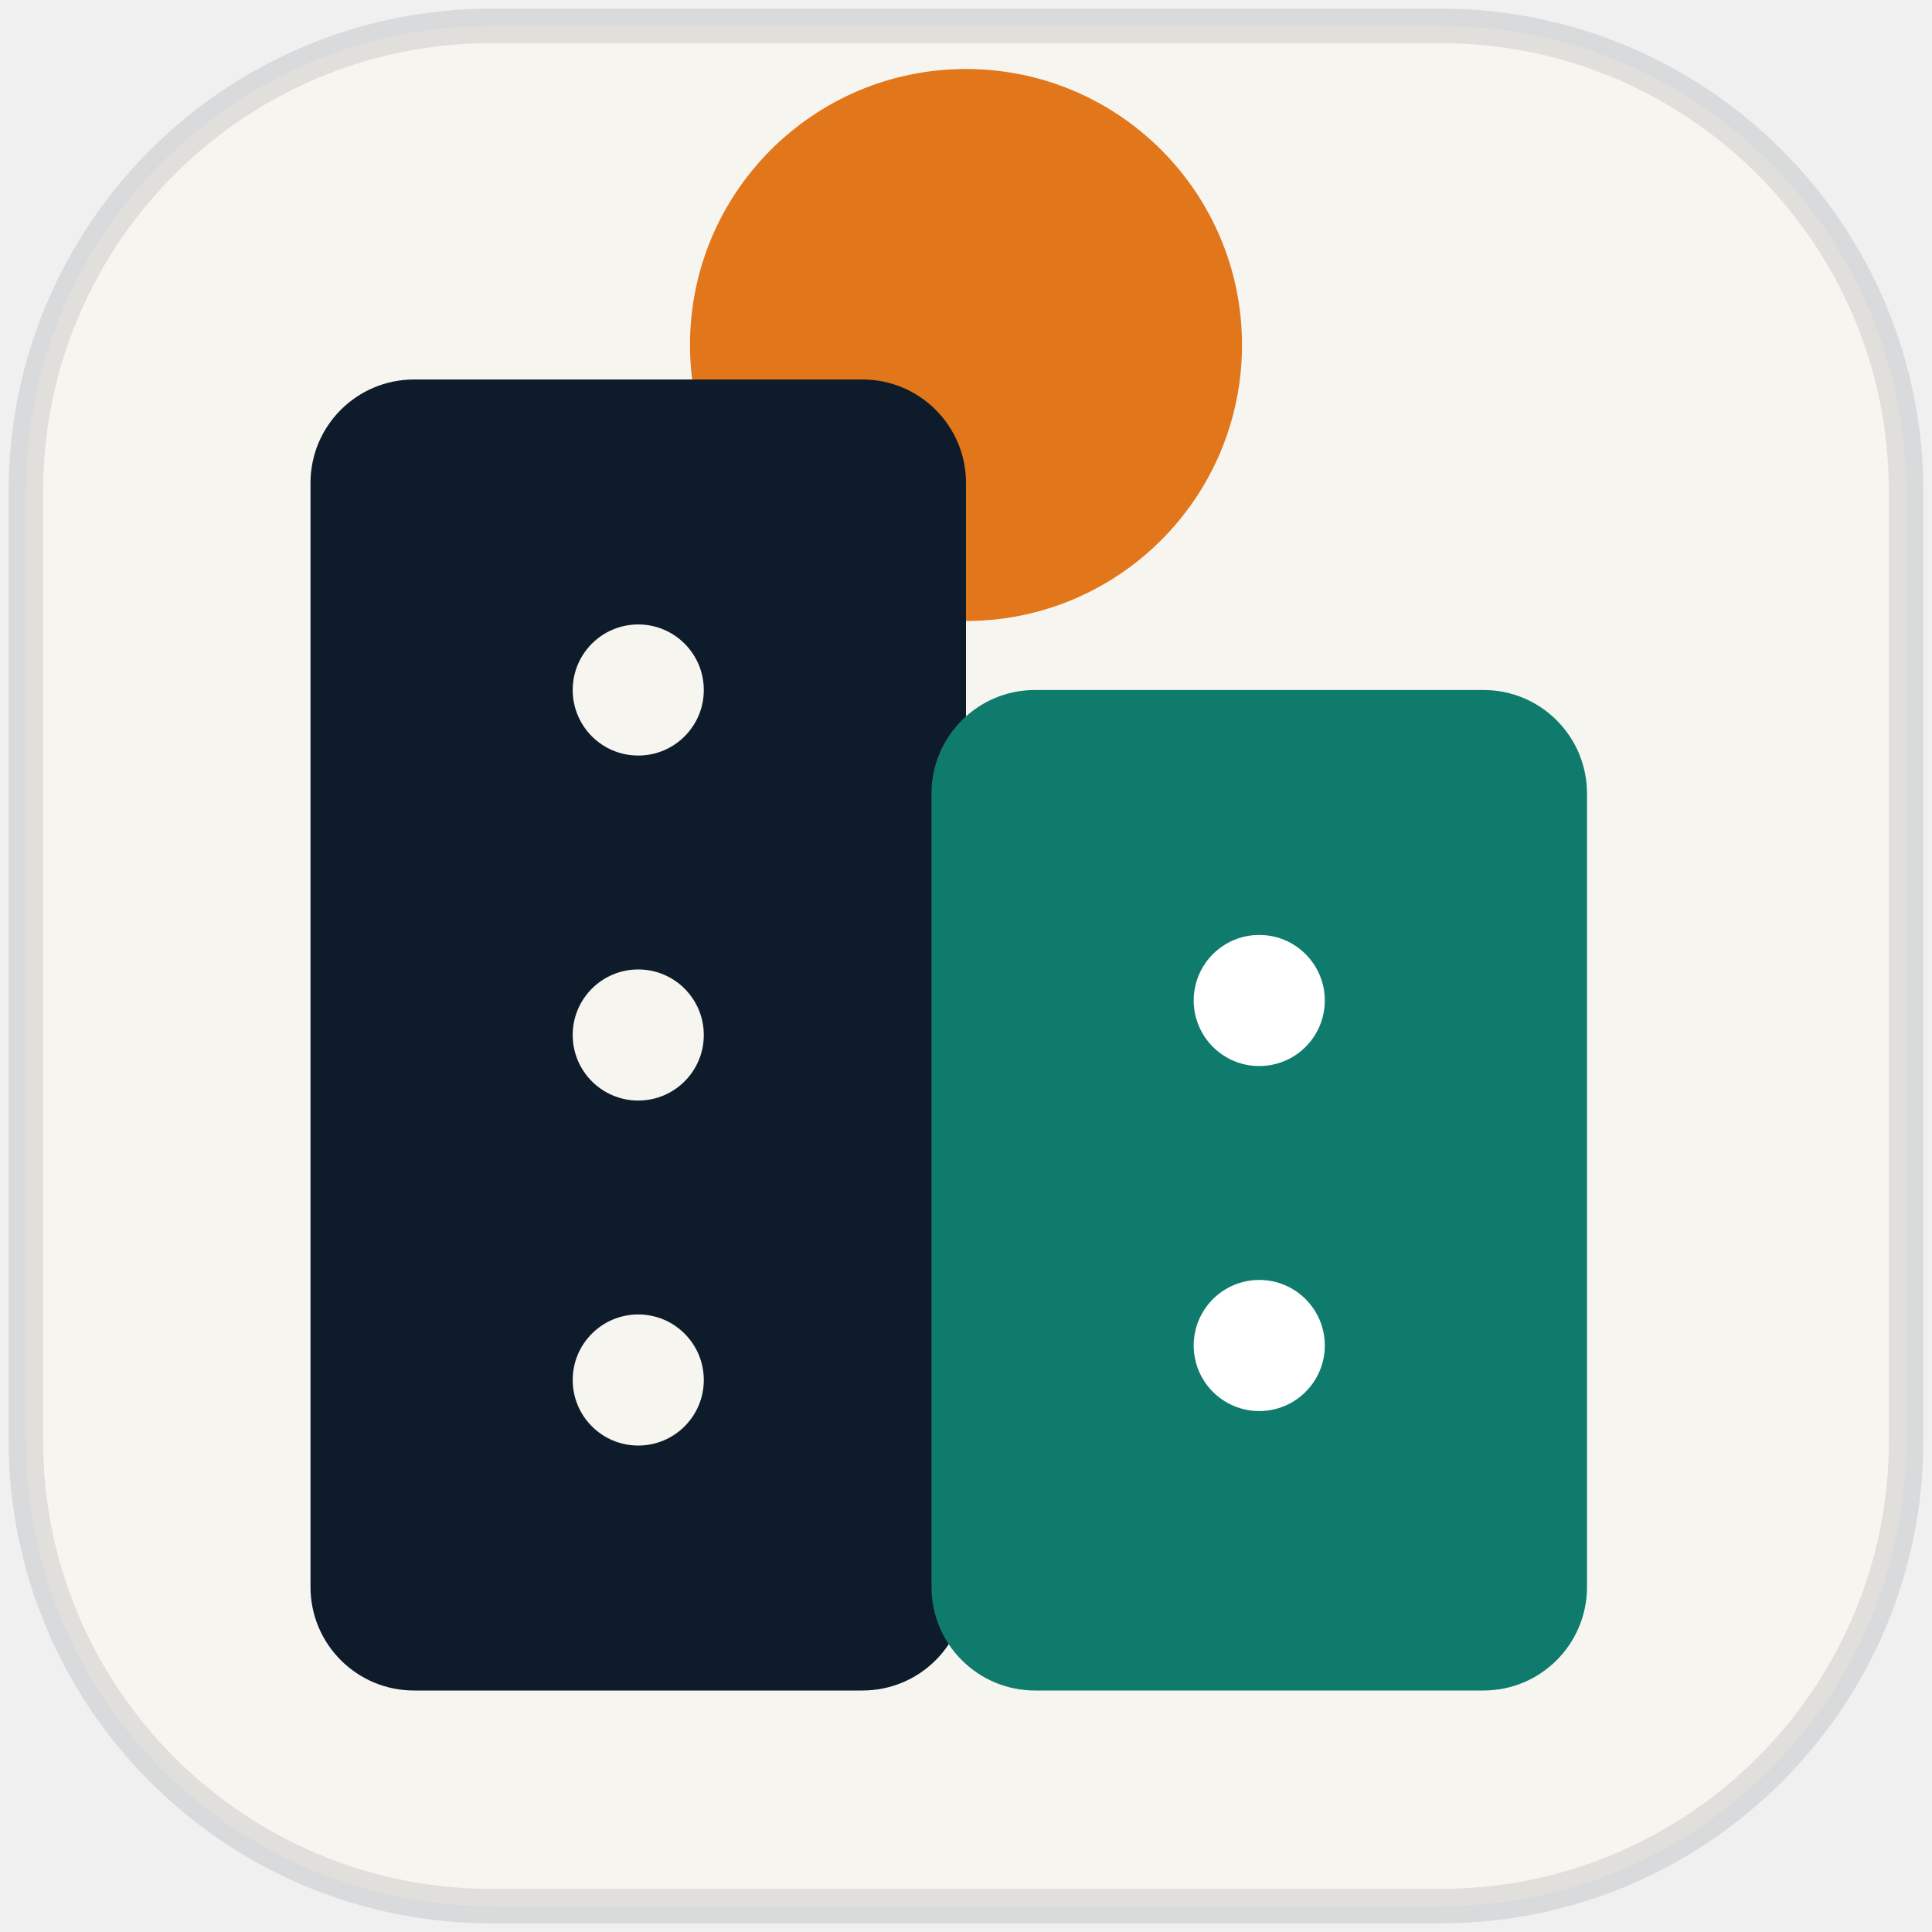
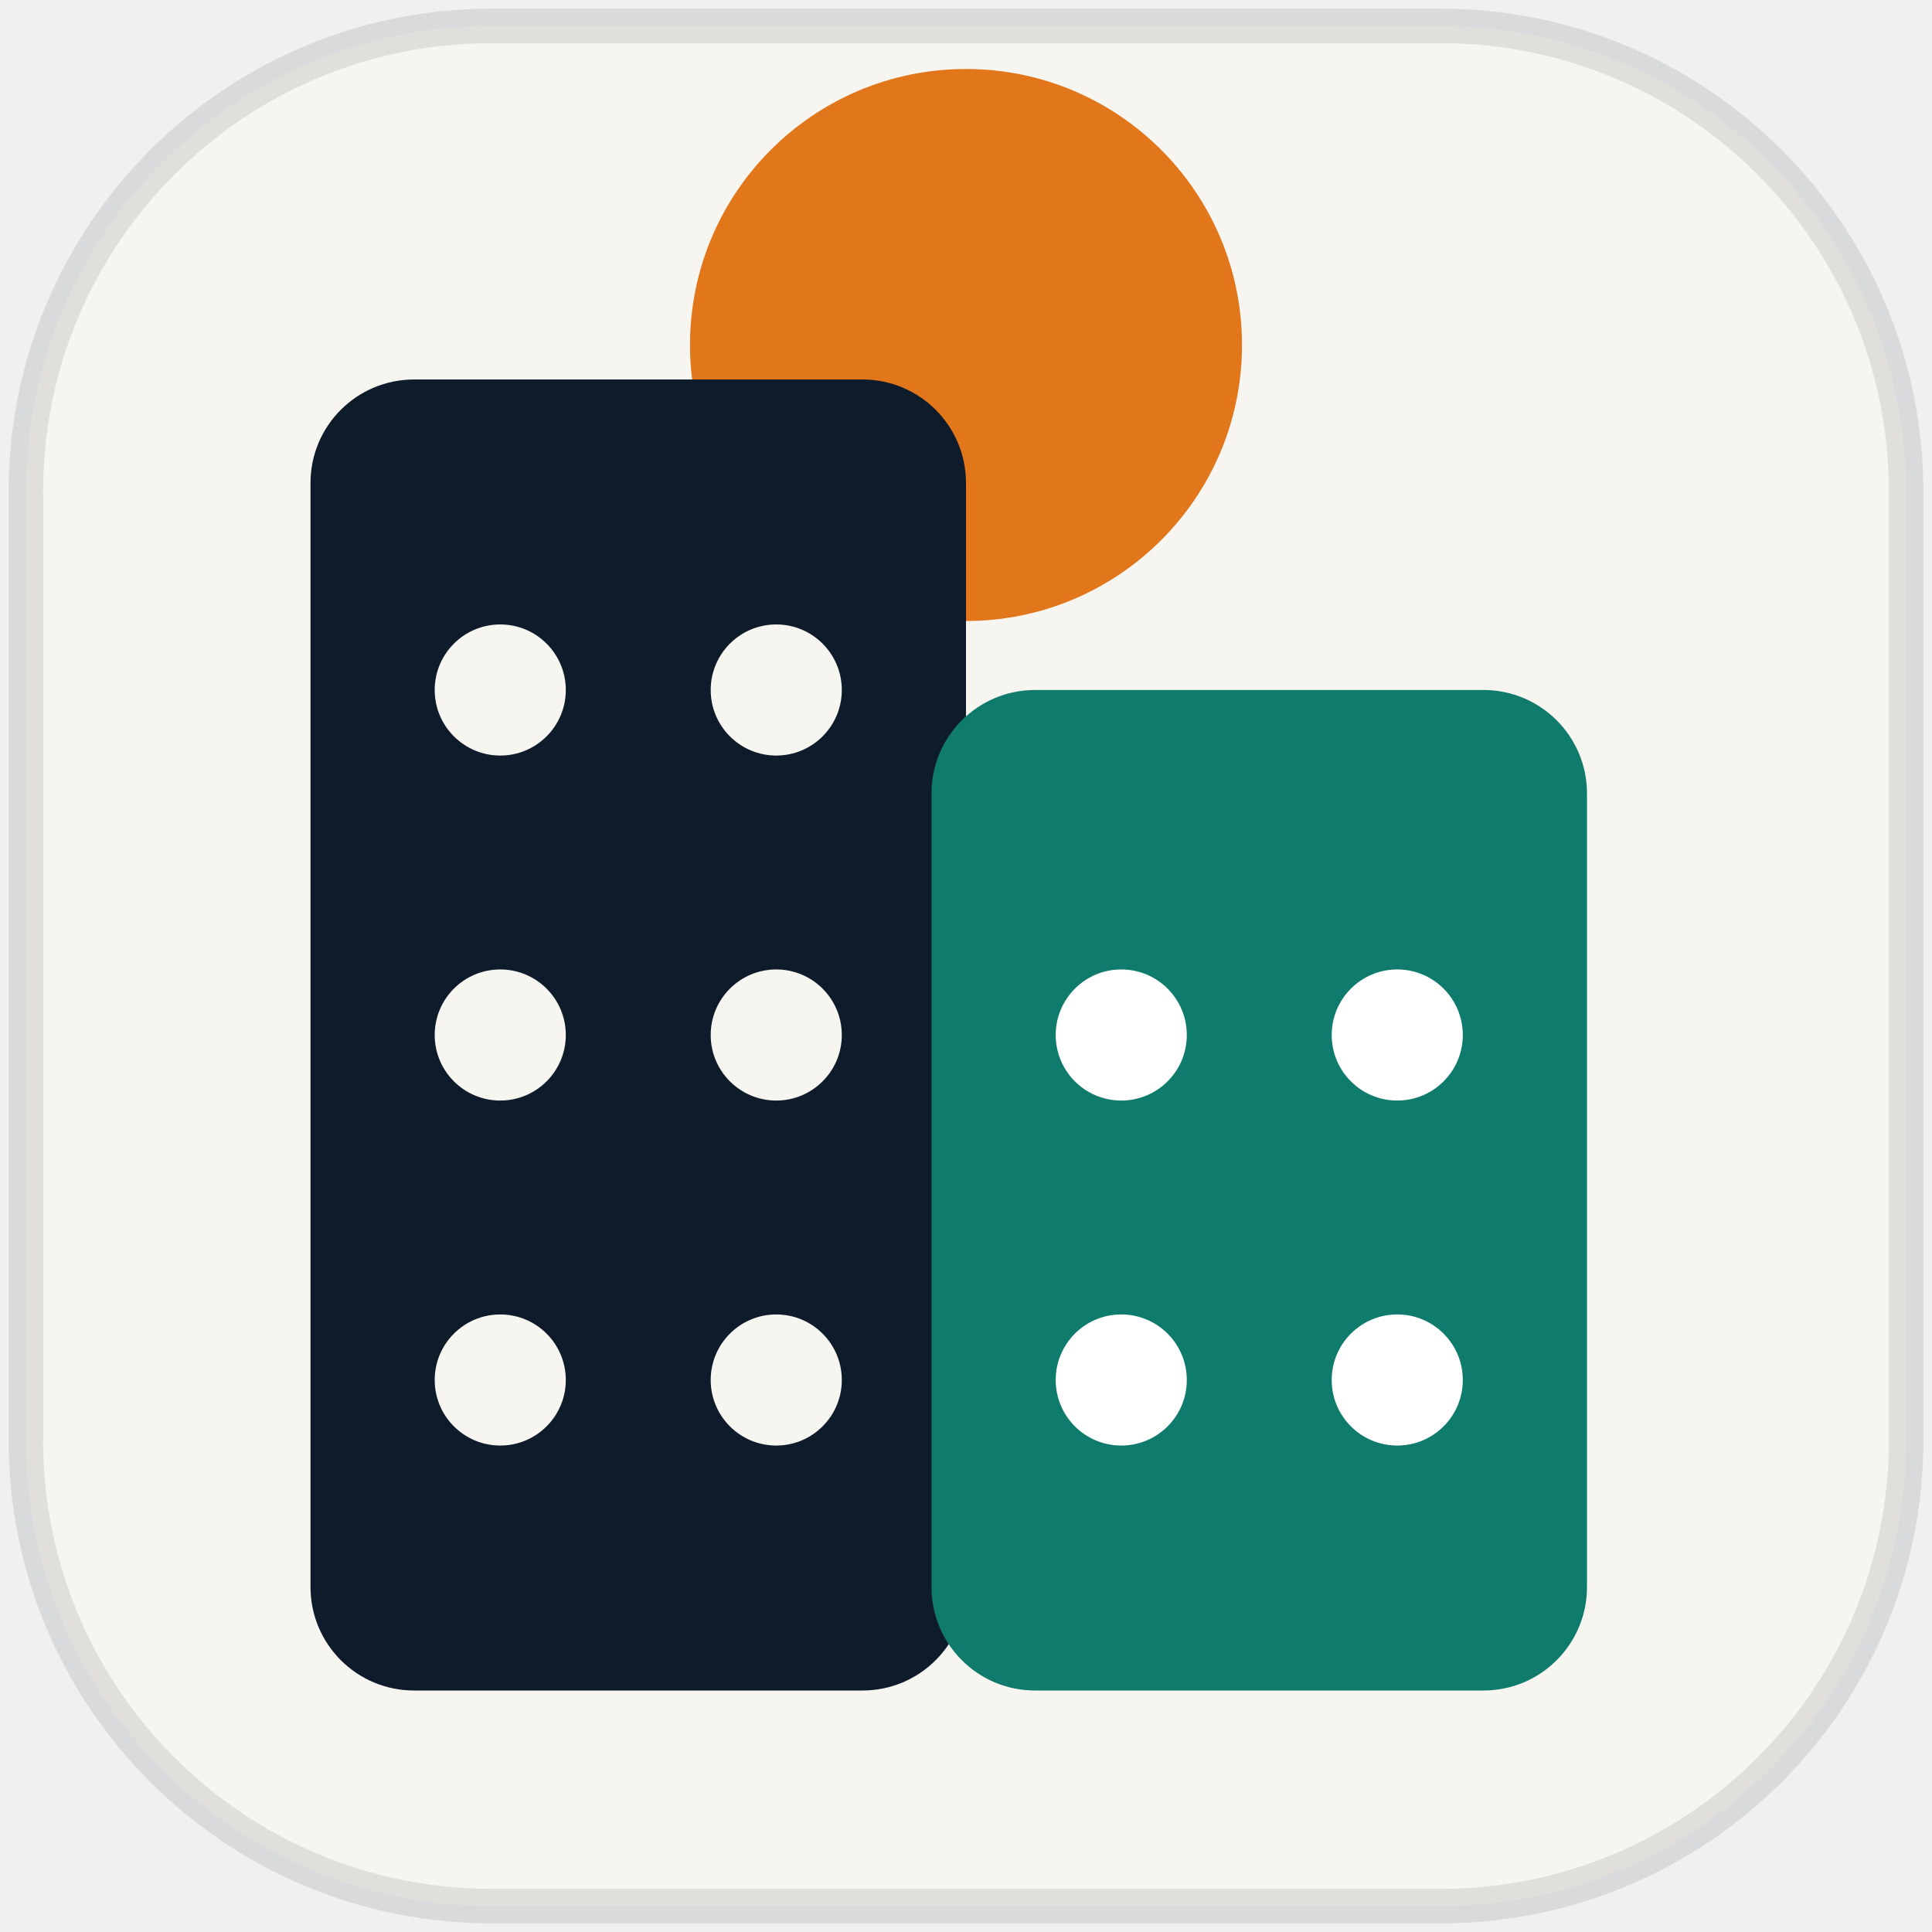
<svg xmlns="http://www.w3.org/2000/svg" viewBox="0 0 56 56" role="img" aria-label="NadlanConnect">
  <rect x="0.75" y="0.75" width="54.5" height="54.5" rx="13.5" fill="#F7F5F0" stroke="#0E1B2A" stroke-opacity="0.10" />
  <circle cx="28" cy="10" r="8" fill="#E2761A" />
  <rect x="9" y="11" width="19" height="38" rx="3" fill="#0E1B2A" />
  <rect x="27" y="20" width="19" height="29" rx="3" fill="#0F7B6C" />
  <g fill="#F7F5F0">
-     <circle cx="18.5" cy="20" r="1.9" />
-     <circle cx="18.5" cy="30" r="1.9" />
-     <circle cx="18.5" cy="40" r="1.9" />
+     <circle cx="14.5" cy="20" r="1.9" />
+     <circle cx="22.5" cy="20" r="1.9" />
+     <circle cx="14.5" cy="30" r="1.9" />
+     <circle cx="22.5" cy="30" r="1.9" />
+     <circle cx="14.5" cy="40" r="1.9" />
+     <circle cx="22.5" cy="40" r="1.9" />
  </g>
  <g fill="#ffffff">
-     <circle cx="36.5" cy="29" r="1.9" />
-     <circle cx="36.5" cy="39" r="1.9" />
+     <circle cx="32.5" cy="30" r="1.9" />
+     <circle cx="40.5" cy="30" r="1.9" />
+     <circle cx="32.5" cy="40" r="1.9" />
+     <circle cx="40.5" cy="40" r="1.9" />
  </g>
</svg>
